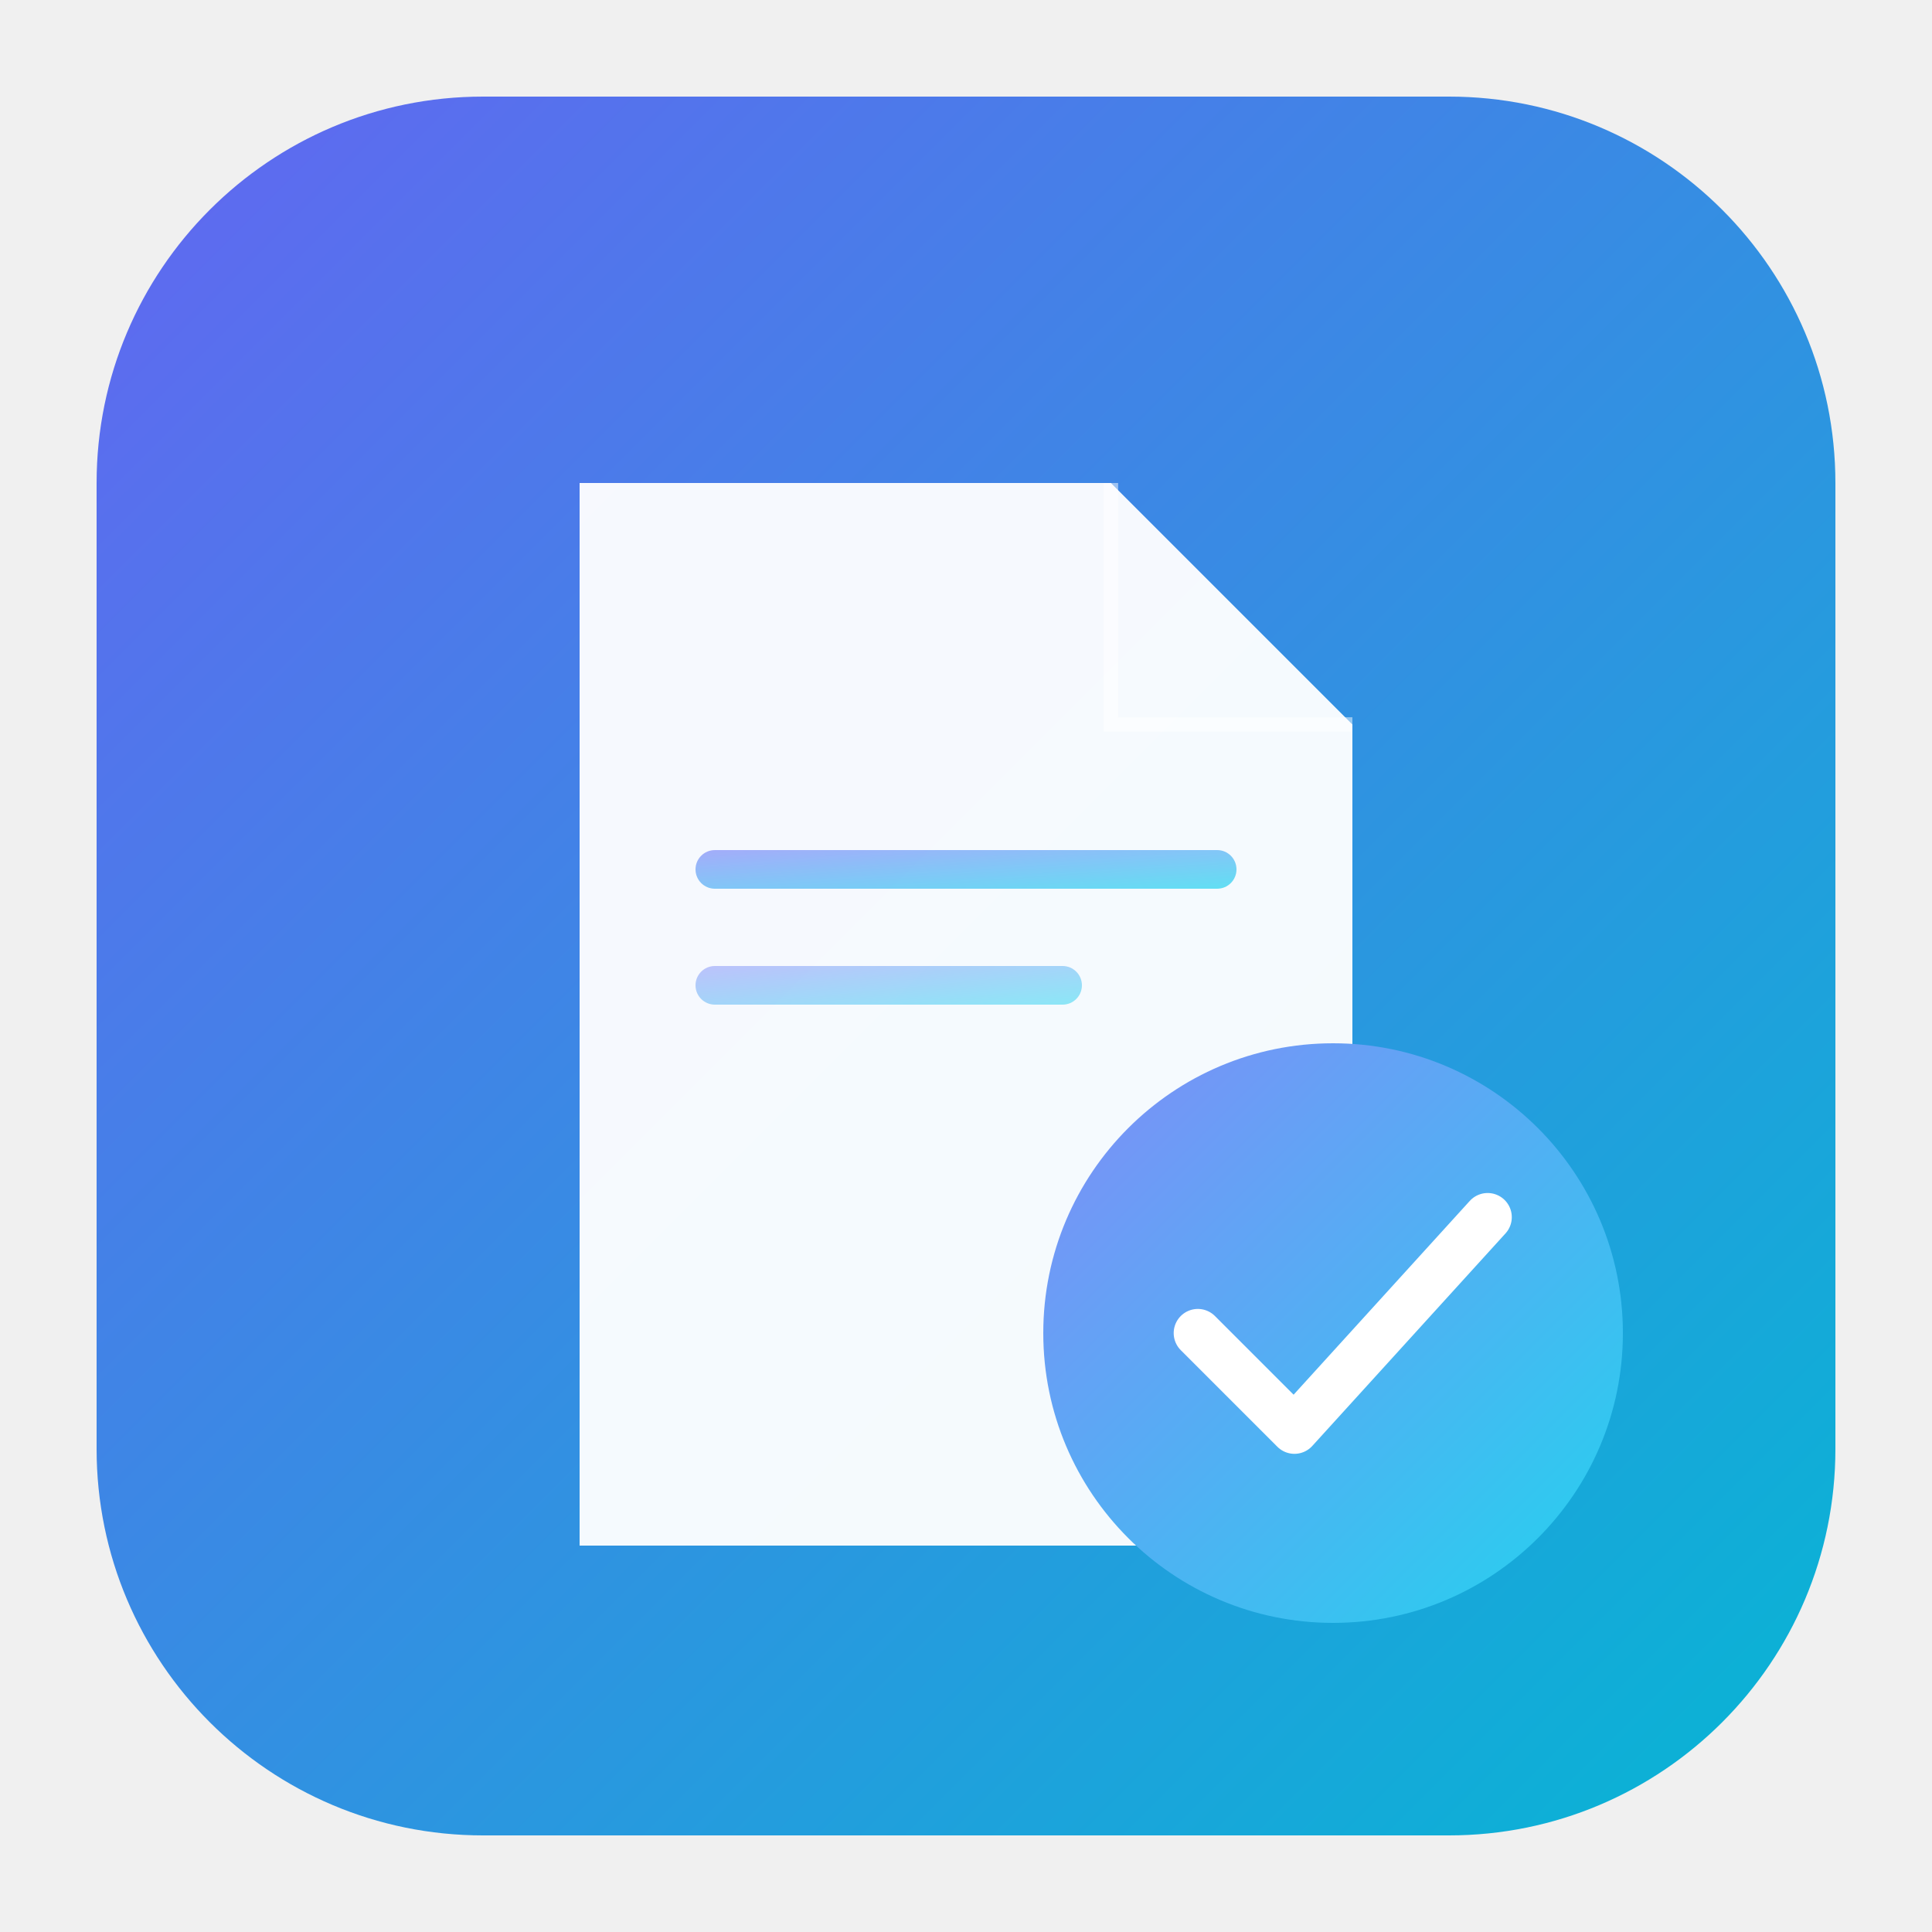
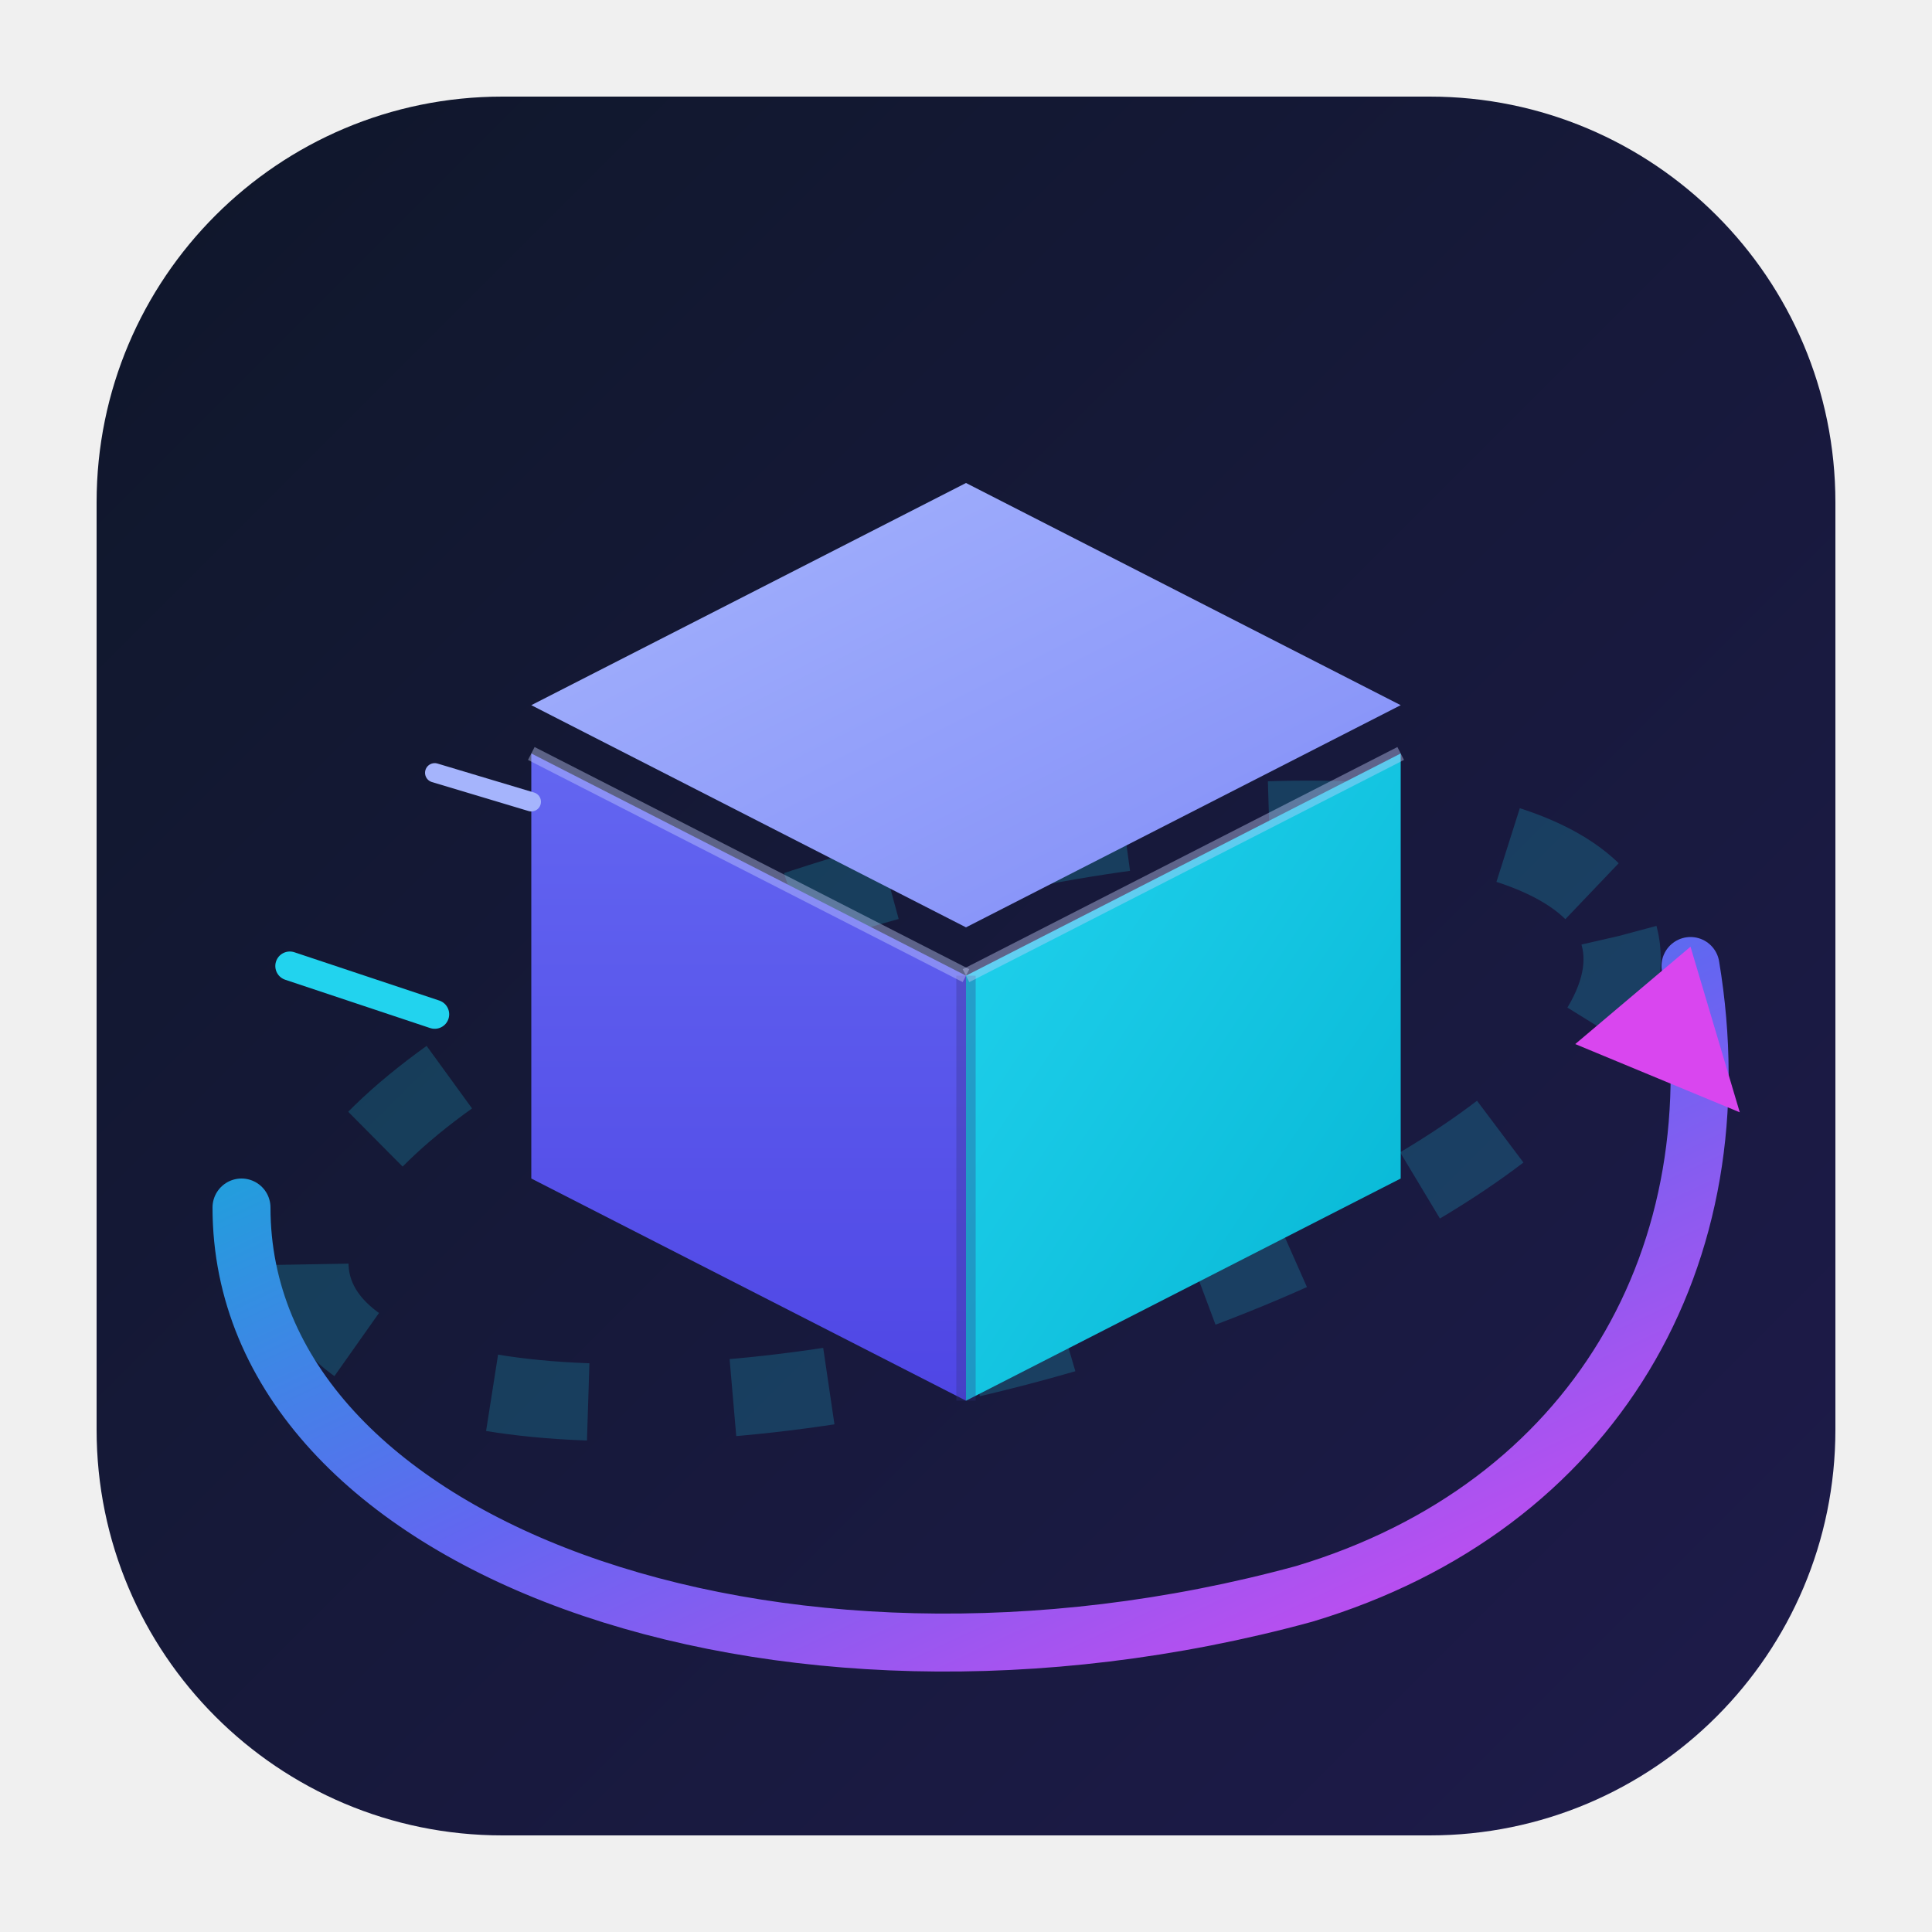
<svg xmlns="http://www.w3.org/2000/svg" width="200" height="200" viewBox="0 0 200 200">
  <defs>
    <linearGradient id="bg" x1="0%" y1="0%" x2="100%" y2="100%">
+       <stop offset="0%" stop-color="#0f172a" />
+       <stop offset="100%" stop-color="#1e1b4b" />
+     </linearGradient>
+     <linearGradient id="boxTop" x1="0%" y1="0%" x2="100%" y2="100%">
+       <stop offset="0%" stop-color="#a5b4fc" />
+       <stop offset="100%" stop-color="#818cf8" />
+     </linearGradient>
+     <linearGradient id="boxLeft" x1="0%" y1="0%" x2="0%" y2="100%">
      <stop offset="0%" stop-color="#6366f1" />
+       <stop offset="100%" stop-color="#4f46e5" />
+     </linearGradient>
+     <linearGradient id="boxRight" x1="0%" y1="0%" x2="100%" y2="100%">
+       <stop offset="0%" stop-color="#22d3ee" />
      <stop offset="100%" stop-color="#06b6d4" />
    </linearGradient>
-     <linearGradient id="inner" x1="0%" y1="0%" x2="100%" y2="100%">
-       <stop offset="0%" stop-color="#818cf8" />
-       <stop offset="100%" stop-color="#22d3ee" />
+     <linearGradient id="swoosh" x1="0%" y1="0%" x2="100%" y2="100%">
+       <stop offset="0%" stop-color="#06b6d4" />
+       <stop offset="50%" stop-color="#6366f1" />
+       <stop offset="100%" stop-color="#d946ef" />
    </linearGradient>
  </defs>
-   <rect x="10" y="10" width="180" height="180" rx="40" fill="url(#bg)" />
-   <path d="M60 50 h55 l25 25 v85 h-80 z" fill="white" opacity="0.95" />
-   <path d="M115 50 v25 h25" fill="none" stroke="white" stroke-width="1.5" opacity="0.5" />
-   <rect x="72" y="88" width="56" height="4" rx="2" fill="url(#inner)" opacity="0.7" />
-   <rect x="72" y="100" width="40" height="4" rx="2" fill="url(#inner)" opacity="0.5" />
-   <circle cx="138" cy="138" r="30" fill="url(#inner)" />
-   <path d="M124 138 l10 10 l20 -22" stroke="white" stroke-width="5" stroke-linecap="round" stroke-linejoin="round" fill="none" />
+   <rect x="10" y="10" width="180" height="180" rx="42" fill="url(#bg)" />
+   <ellipse cx="100" cy="115" rx="70" ry="25" fill="none" stroke="rgba(34, 211, 238, 0.2)" stroke-width="8" stroke-dasharray="10 15" transform="rotate(-15 100 115)" />
+   <g transform="translate(0, -5)">
+     <polygon points="100,55 145,78 100,101 55,78" fill="url(#boxTop)" />
+     <polygon points="55,83 100,106 100,150 55,127" fill="url(#boxLeft)" />
+     <polygon points="100,106 145,83 145,127 100,150" fill="url(#boxRight)" />
+     <line x1="100" y1="106" x2="100" y2="150" stroke="#312e81" stroke-width="2" opacity="0.3" />
+     <line x1="55" y1="83" x2="100" y2="106" stroke="#c7d2fe" stroke-width="1.5" opacity="0.4" />
+     <line x1="145" y1="83" x2="100" y2="106" stroke="#c7d2fe" stroke-width="1.5" opacity="0.4" />
+   </g>
+   <path d="M25,125 C25,160 80,180 135,165 C165,156 180,130 175,100" fill="none" stroke="url(#swoosh)" stroke-width="6" stroke-linecap="round" />
+   <path d="M175,98 L183,114 L165,110 Z" fill="#d946ef" transform="rotate(10 175 98)" />
+   <line x1="30" y1="100" x2="45" y2="105" stroke="#22d3ee" stroke-width="3" stroke-linecap="round" />
+   <line x1="45" y1="80" x2="55" y2="83" stroke="#a5b4fc" stroke-width="2" stroke-linecap="round" />
</svg>
